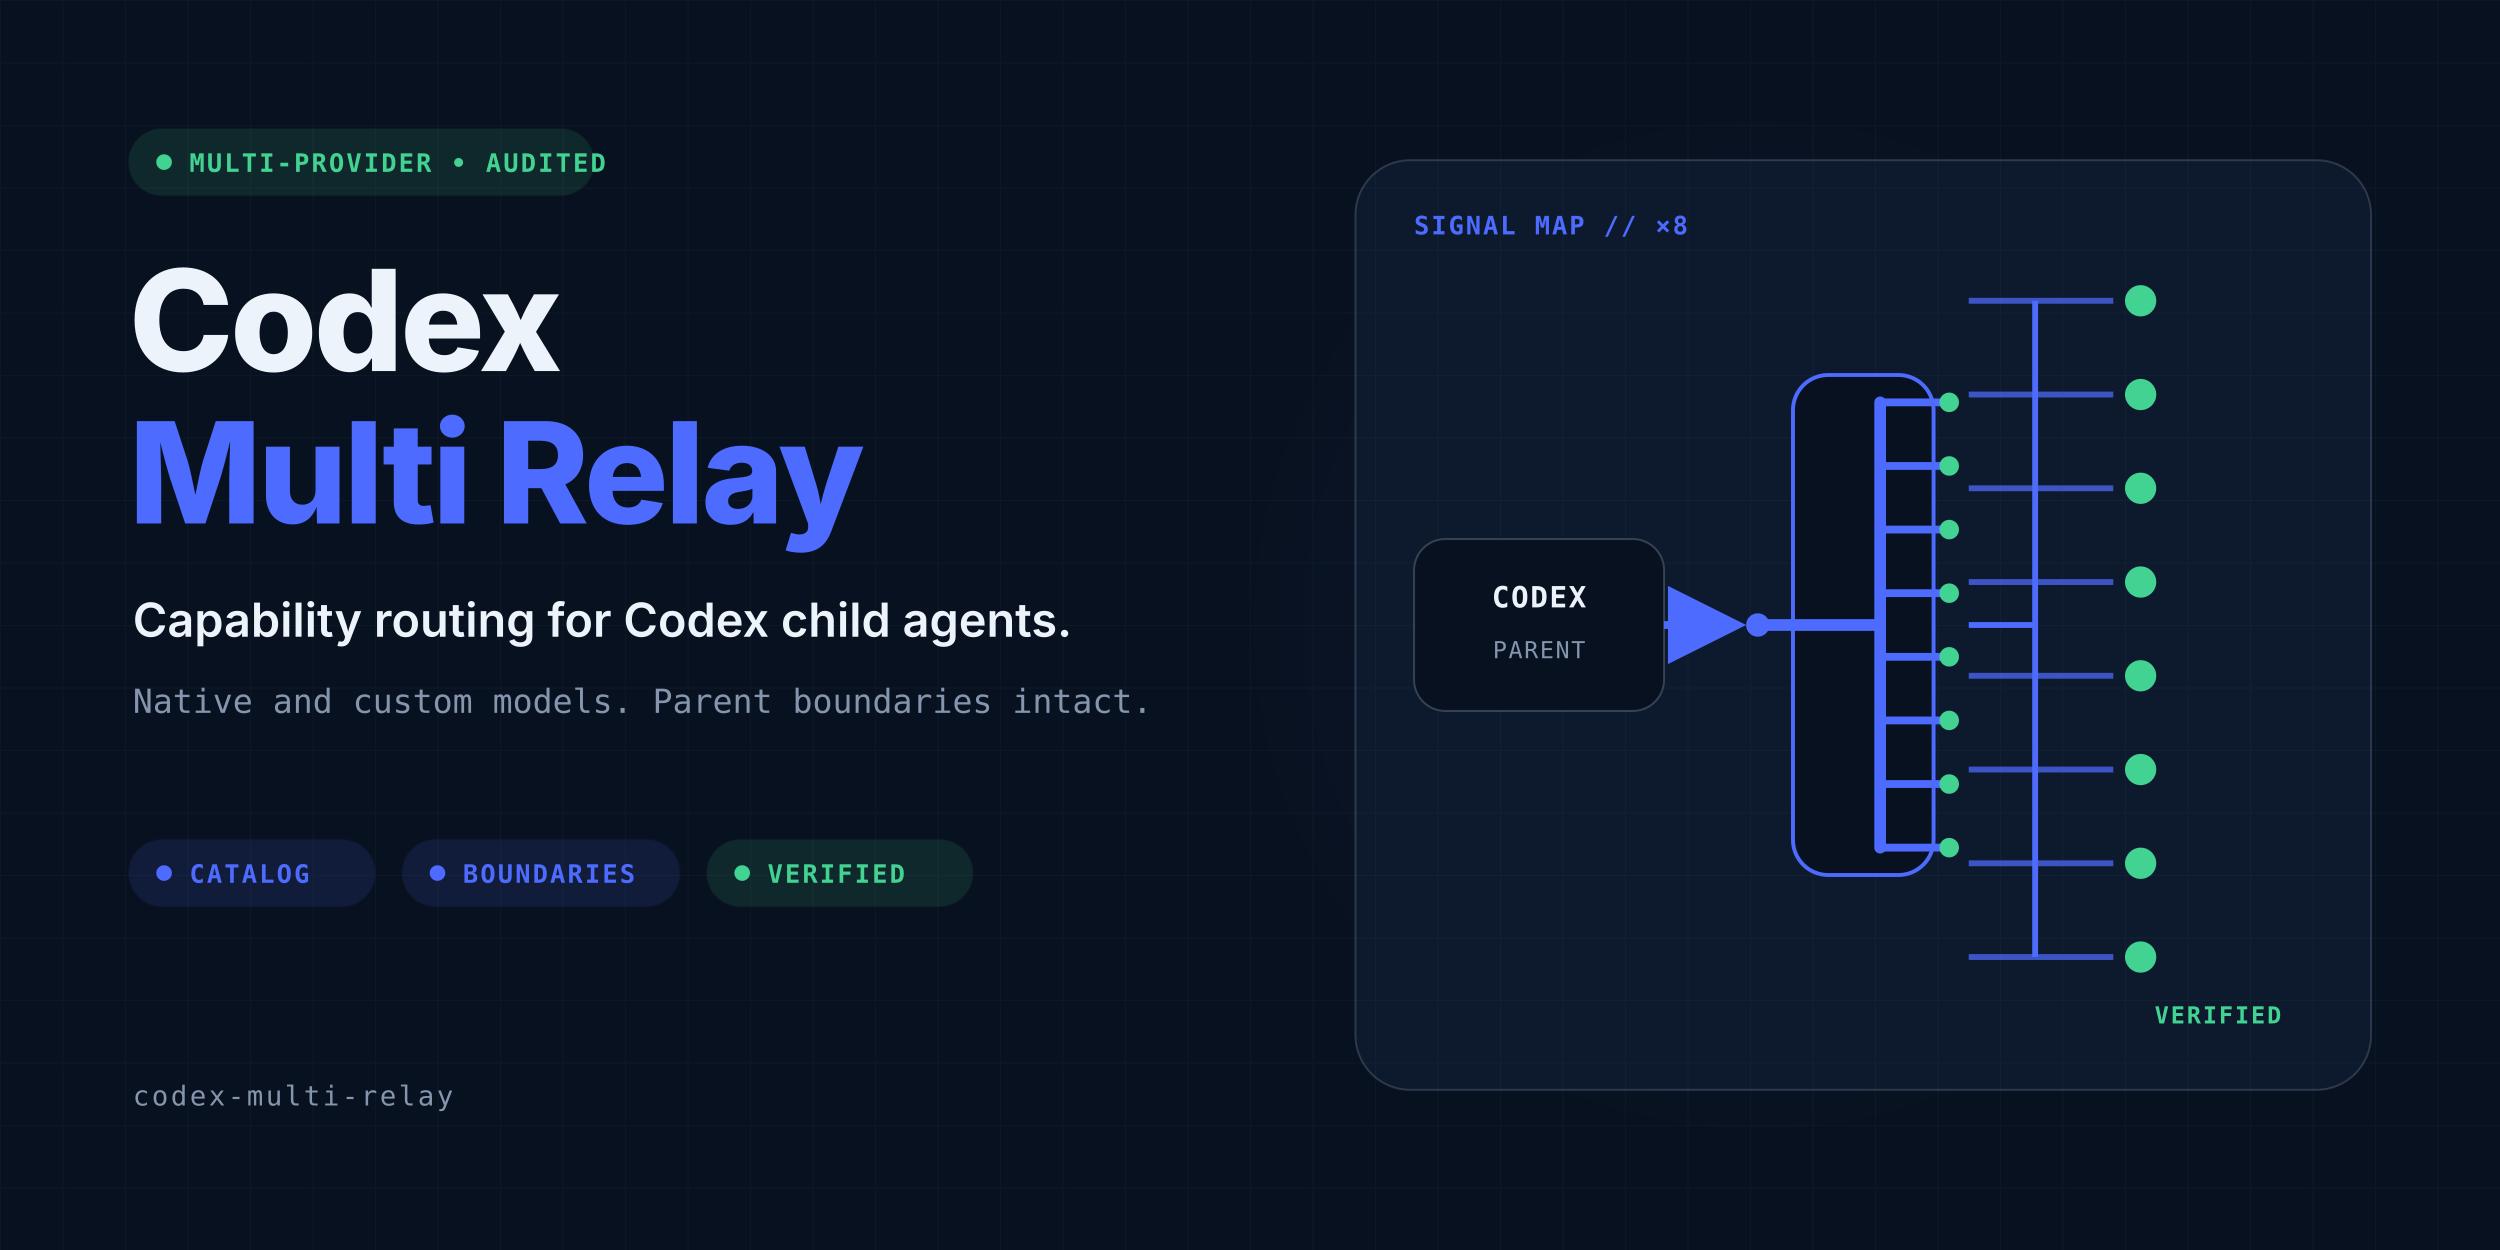
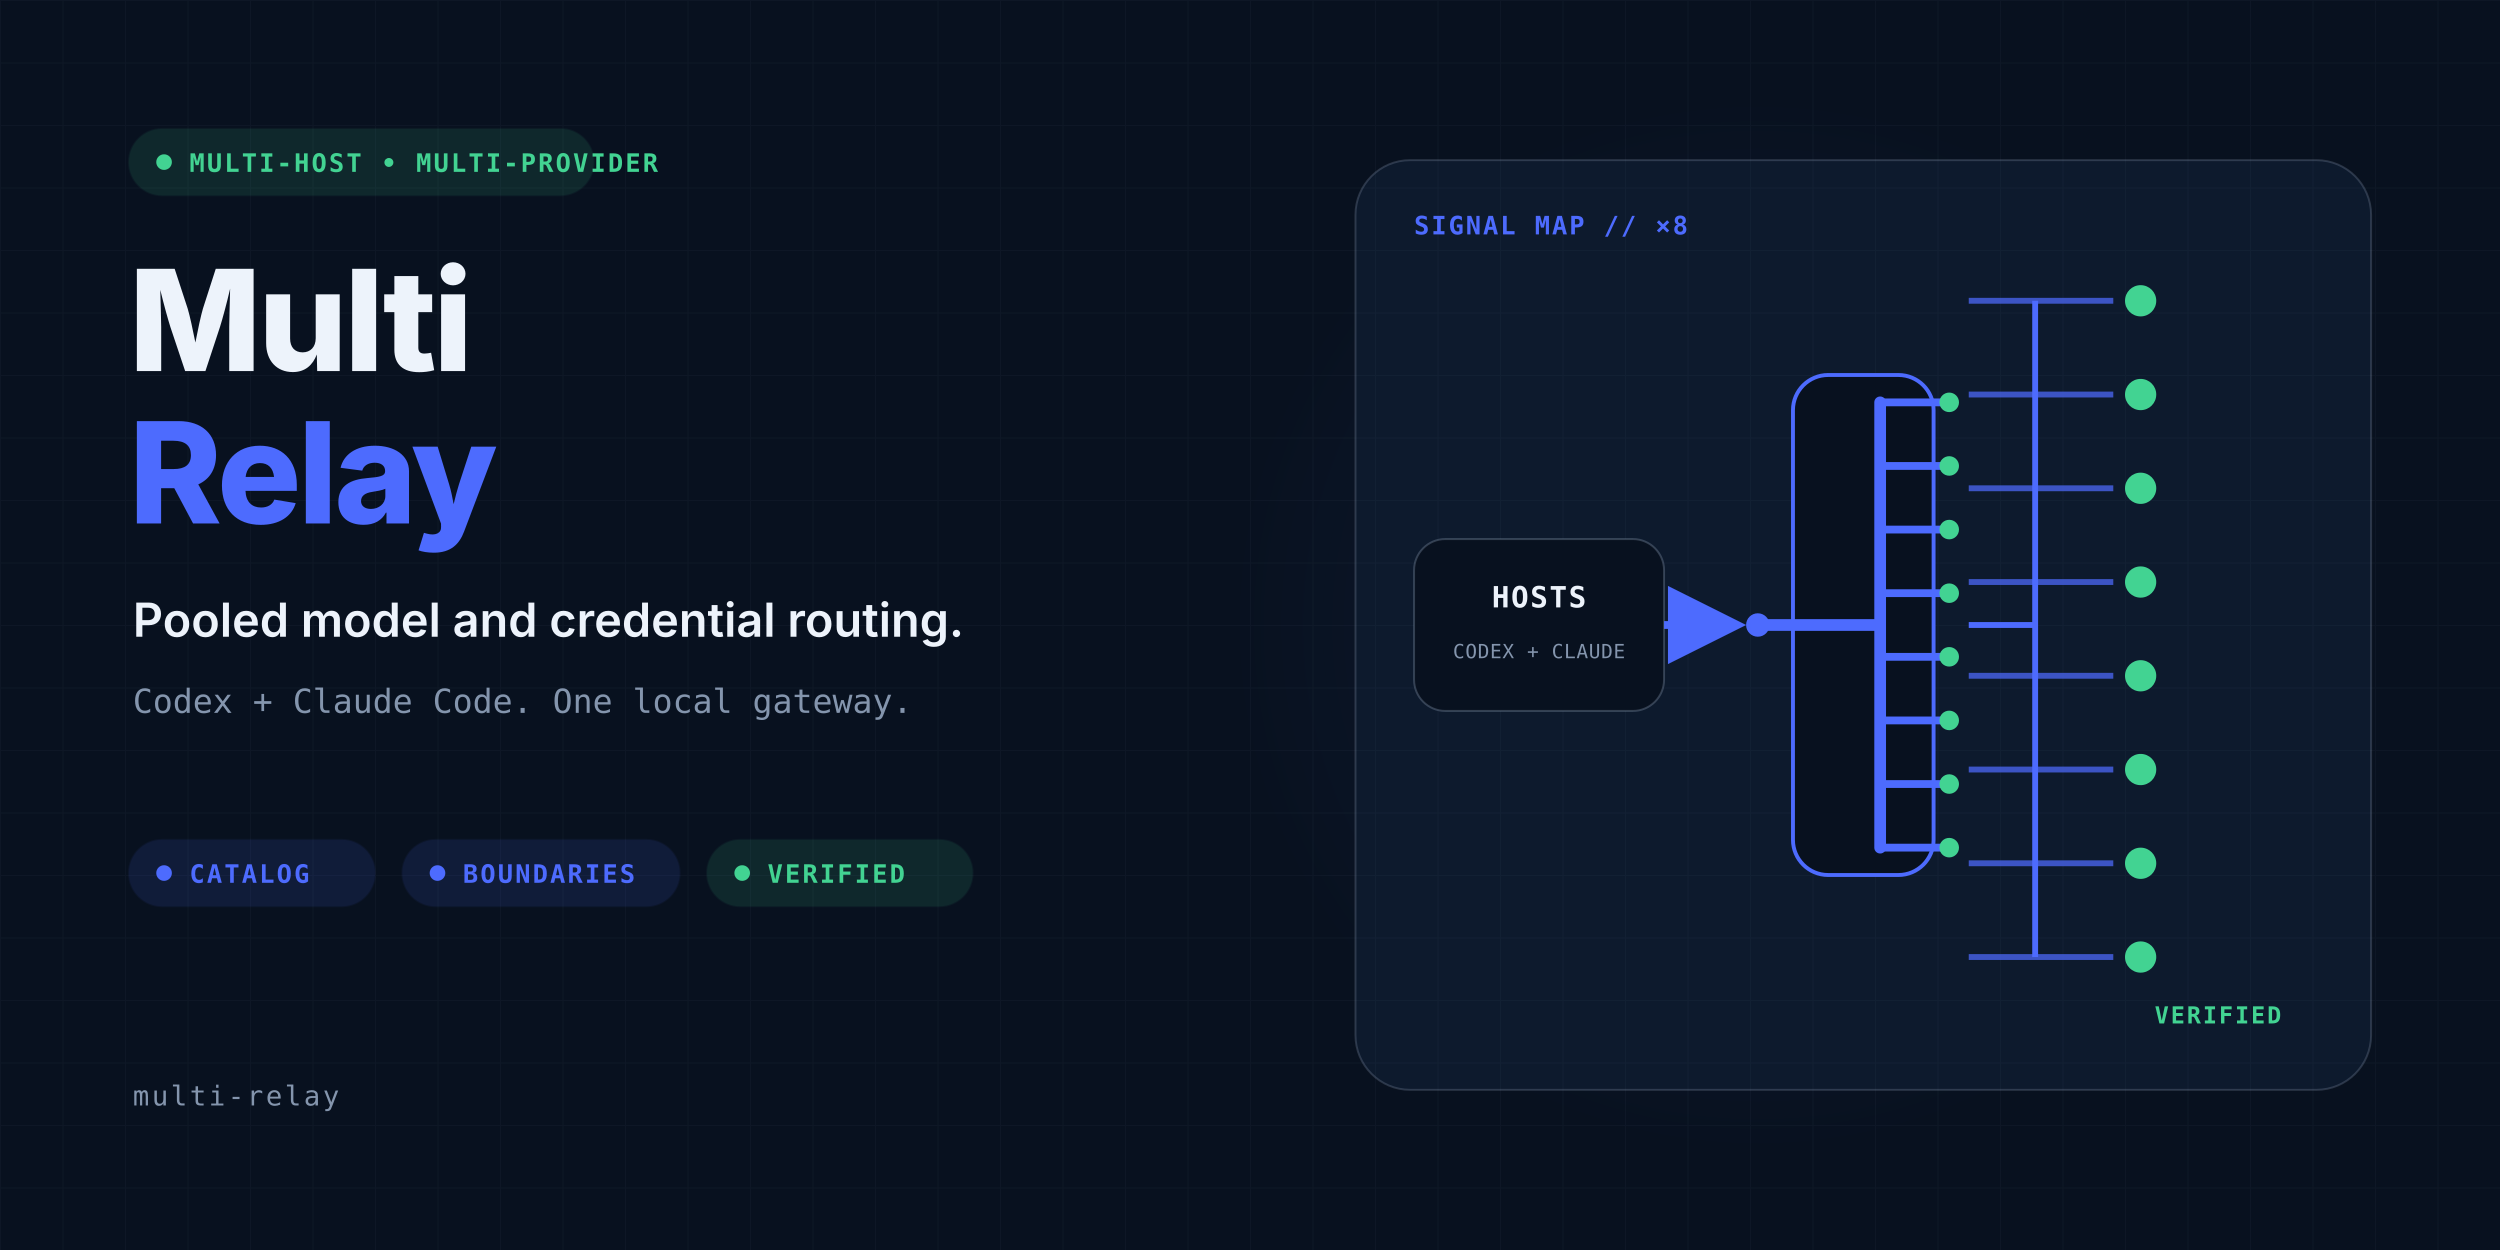
<svg xmlns="http://www.w3.org/2000/svg" width="1280" height="640" viewBox="0 0 1280 640" role="img" aria-labelledby="title desc">
  <defs>
    <pattern id="grid" width="32" height="32" patternUnits="userSpaceOnUse">
      <path d="M32 0H0V32" fill="none" stroke="#8495ad" stroke-width="1" opacity=".05" />
    </pattern>
    <radialGradient id="relayGlow">
      <stop offset="0" stop-color="#4d6bfe" stop-opacity=".10" />
      <stop offset="1" stop-color="#4d6bfe" stop-opacity="0" />
    </radialGradient>
    <marker id="arrowRoute" markerWidth="10" markerHeight="10" refX="8" refY="5" orient="auto" markerUnits="strokeWidth">
      <path d="M0 0L10 5L0 10Z" fill="#4d6bfe" />
    </marker>
    <marker id="arrowMuted" markerWidth="10" markerHeight="10" refX="8" refY="5" orient="auto" markerUnits="strokeWidth">
      <path d="M0 0L10 5L0 10Z" fill="#8495ad" />
    </marker>
  </defs>
  <rect width="1280" height="640" fill="#08111f" />
  <rect width="1280" height="640" fill="url(#grid)" />
  <circle cx="900" cy="320" r="270" fill="url(#relayGlow)" />
  <g transform="translate(66 66)">
    <rect width="238" height="34" rx="17" fill="#42d392" opacity=".12" stroke="#42d392" stroke-opacity=".45" />
    <circle cx="18" cy="17" r="4" fill="#42d392" />
-     <text x="31" y="22" fill="#42d392" font-size="13" font-weight="700" font-family="'Cascadia Mono', 'SFMono-Regular', Consolas, Menlo, monospace" text-anchor="start" letter-spacing="1.1">MULTI-PROVIDER • AUDITED</text>
+     <text x="31" y="22" fill="#42d392" font-size="13" font-weight="700" font-family="'Cascadia Mono', 'SFMono-Regular', Consolas, Menlo, monospace" text-anchor="start" letter-spacing="1.1">MULTI-HOST • MULTI-PROVIDER</text>
  </g>
-   <text x="66" y="190" fill="#edf3fb" font-size="72" font-weight="780" font-family="-apple-system, BlinkMacSystemFont, 'Segoe UI', 'PingFang SC', sans-serif" text-anchor="start" letter-spacing="-1.7">Codex</text>
-   <text x="66" y="268" fill="#4d6bfe" font-size="72" font-weight="780" font-family="-apple-system, BlinkMacSystemFont, 'Segoe UI', 'PingFang SC', sans-serif" text-anchor="start" letter-spacing="-1.8">Multi Relay</text>
-   <text x="68" y="326" fill="#edf3fb" font-size="24" font-weight="600" font-family="-apple-system, BlinkMacSystemFont, 'Segoe UI', 'PingFang SC', sans-serif" text-anchor="start">Capability routing for Codex child agents.</text>
-   <text x="68" y="365" fill="#8495ad" font-size="17" font-weight="500" font-family="'Cascadia Mono', 'SFMono-Regular', Consolas, Menlo, monospace" text-anchor="start">Native and custom models. Parent boundaries intact.</text>
+   <text x="66" y="190" fill="#edf3fb" font-size="72" font-weight="780" font-family="-apple-system, BlinkMacSystemFont, 'Segoe UI', 'PingFang SC', sans-serif" text-anchor="start" letter-spacing="-1.7">Multi</text>
+   <text x="66" y="268" fill="#4d6bfe" font-size="72" font-weight="780" font-family="-apple-system, BlinkMacSystemFont, 'Segoe UI', 'PingFang SC', sans-serif" text-anchor="start" letter-spacing="-1.8">Relay</text>
+   <text x="68" y="326" fill="#edf3fb" font-size="24" font-weight="600" font-family="-apple-system, BlinkMacSystemFont, 'Segoe UI', 'PingFang SC', sans-serif" text-anchor="start">Pooled model and credential routing.</text>
+   <text x="68" y="365" fill="#8495ad" font-size="17" font-weight="500" font-family="'Cascadia Mono', 'SFMono-Regular', Consolas, Menlo, monospace" text-anchor="start">Codex + Claude Code. One local gateway.</text>
  <g transform="translate(66 430)">
    <rect width="126" height="34" rx="17" fill="#4d6bfe" opacity=".12" stroke="#4d6bfe" stroke-opacity=".45" />
    <circle cx="18" cy="17" r="4" fill="#4d6bfe" />
    <text x="31" y="22" fill="#4d6bfe" font-size="13" font-weight="700" font-family="'Cascadia Mono', 'SFMono-Regular', Consolas, Menlo, monospace" text-anchor="start" letter-spacing="1.1">CATALOG</text>
  </g>
  <g transform="translate(206 430)">
    <rect width="142" height="34" rx="17" fill="#4d6bfe" opacity=".12" stroke="#4d6bfe" stroke-opacity=".45" />
    <circle cx="18" cy="17" r="4" fill="#4d6bfe" />
    <text x="31" y="22" fill="#4d6bfe" font-size="13" font-weight="700" font-family="'Cascadia Mono', 'SFMono-Regular', Consolas, Menlo, monospace" text-anchor="start" letter-spacing="1.1">BOUNDARIES</text>
  </g>
  <g transform="translate(362 430)">
    <rect width="136" height="34" rx="17" fill="#42d392" opacity=".12" stroke="#42d392" stroke-opacity=".45" />
    <circle cx="18" cy="17" r="4" fill="#42d392" />
    <text x="31" y="22" fill="#42d392" font-size="13" font-weight="700" font-family="'Cascadia Mono', 'SFMono-Regular', Consolas, Menlo, monospace" text-anchor="start" letter-spacing="1.1">VERIFIED</text>
  </g>
-   <text x="68" y="566" fill="#8495ad" font-size="14" font-weight="500" font-family="'Cascadia Mono', 'SFMono-Regular', Consolas, Menlo, monospace" text-anchor="start" letter-spacing="1.3">codex-multi-relay</text>
+   <text x="68" y="566" fill="#8495ad" font-size="14" font-weight="500" font-family="'Cascadia Mono', 'SFMono-Regular', Consolas, Menlo, monospace" text-anchor="start" letter-spacing="1.3">multi-relay</text>
  <rect x="694" y="82" width="520" height="476" rx="28" fill="#0d1a2d" stroke="#8495ad" stroke-opacity=".28" />
  <rect x="694" y="82" width="520" height="476" rx="28" fill="url(#grid)" />
  <text x="724" y="120" fill="#4d6bfe" font-size="13" font-weight="700" font-family="'Cascadia Mono', 'SFMono-Regular', Consolas, Menlo, monospace" text-anchor="start" letter-spacing="1">SIGNAL MAP // ×8</text>
  <rect x="724" y="276" width="128" height="88" rx="16" fill="#08111f" stroke="#8495ad" stroke-opacity=".35" />
-   <text x="788" y="311" fill="#edf3fb" font-size="15" font-weight="740" font-family="'Cascadia Mono', 'SFMono-Regular', Consolas, Menlo, monospace" text-anchor="middle" letter-spacing="0.8">CODEX</text>
-   <text x="788" y="337" fill="#8495ad" font-size="12" font-weight="500" font-family="'Cascadia Mono', 'SFMono-Regular', Consolas, Menlo, monospace" text-anchor="middle" letter-spacing="0.8">PARENT</text>
+   <text x="788" y="311" fill="#edf3fb" font-size="15" font-weight="740" font-family="'Cascadia Mono', 'SFMono-Regular', Consolas, Menlo, monospace" text-anchor="middle" letter-spacing="0.8">HOSTS</text>
+   <text x="788" y="337" fill="#8495ad" font-size="10" font-weight="500" font-family="'Cascadia Mono', 'SFMono-Regular', Consolas, Menlo, monospace" text-anchor="middle" letter-spacing="0.3">CODEX + CLAUDE</text>
  <path d="M852 320H886" stroke="#4d6bfe" stroke-width="4" marker-end="url(#arrowRoute)" />
  <g transform="translate(900 182)" data-component="relay-mark" aria-label="Relay mark with eight verified outputs">
    <rect x="18" y="10" width="72" height="256" rx="18" fill="#08111f" stroke="#4d6bfe" stroke-width="2" />
    <path d="M0 138H62.64" fill="none" stroke="#4d6bfe" stroke-width="6" stroke-linecap="round" />
    <path d="M62.64 24V252" fill="none" stroke="#4d6bfe" stroke-width="6" stroke-linecap="round" />
    <path d="M62.64 24H98" fill="none" stroke="#4d6bfe" stroke-width="4" stroke-linecap="round" />
    <circle cx="98" cy="24" r="5" fill="#42d392" />
    <path d="M62.64 56.571H98" fill="none" stroke="#4d6bfe" stroke-width="4" stroke-linecap="round" />
    <circle cx="98" cy="56.571" r="5" fill="#42d392" />
    <path d="M62.64 89.143H98" fill="none" stroke="#4d6bfe" stroke-width="4" stroke-linecap="round" />
    <circle cx="98" cy="89.143" r="5" fill="#42d392" />
    <path d="M62.64 121.714H98" fill="none" stroke="#4d6bfe" stroke-width="4" stroke-linecap="round" />
    <circle cx="98" cy="121.714" r="5" fill="#42d392" />
    <path d="M62.64 154.286H98" fill="none" stroke="#4d6bfe" stroke-width="4" stroke-linecap="round" />
    <circle cx="98" cy="154.286" r="5" fill="#42d392" />
    <path d="M62.64 186.857H98" fill="none" stroke="#4d6bfe" stroke-width="4" stroke-linecap="round" />
    <circle cx="98" cy="186.857" r="5" fill="#42d392" />
    <path d="M62.64 219.429H98" fill="none" stroke="#4d6bfe" stroke-width="4" stroke-linecap="round" />
    <circle cx="98" cy="219.429" r="5" fill="#42d392" />
    <path d="M62.64 252H98" fill="none" stroke="#4d6bfe" stroke-width="4" stroke-linecap="round" />
    <circle cx="98" cy="252" r="5" fill="#42d392" />
    <circle cx="0" cy="138" r="6" fill="#4d6bfe" />
  </g>
  <path d="M1008 320H1042M1042 154V490" stroke="#4d6bfe" stroke-width="3" fill="none" />
  <path d="M1008 154H1082" stroke="#4d6bfe" stroke-width="3" opacity=".72" />
  <circle cx="1096" cy="154" r="8" fill="#42d392" />
  <path d="M1008 202H1082" stroke="#4d6bfe" stroke-width="3" opacity=".72" />
  <circle cx="1096" cy="202" r="8" fill="#42d392" />
  <path d="M1008 250H1082" stroke="#4d6bfe" stroke-width="3" opacity=".72" />
  <circle cx="1096" cy="250" r="8" fill="#42d392" />
  <path d="M1008 298H1082" stroke="#4d6bfe" stroke-width="3" opacity=".72" />
  <circle cx="1096" cy="298" r="8" fill="#42d392" />
  <path d="M1008 346H1082" stroke="#4d6bfe" stroke-width="3" opacity=".72" />
  <circle cx="1096" cy="346" r="8" fill="#42d392" />
  <path d="M1008 394H1082" stroke="#4d6bfe" stroke-width="3" opacity=".72" />
  <circle cx="1096" cy="394" r="8" fill="#42d392" />
  <path d="M1008 442H1082" stroke="#4d6bfe" stroke-width="3" opacity=".72" />
  <circle cx="1096" cy="442" r="8" fill="#42d392" />
  <path d="M1008 490H1082" stroke="#4d6bfe" stroke-width="3" opacity=".72" />
  <circle cx="1096" cy="490" r="8" fill="#42d392" />
  <text x="1168" y="524" fill="#42d392" font-size="12" font-weight="700" font-family="'Cascadia Mono', 'SFMono-Regular', Consolas, Menlo, monospace" text-anchor="end" letter-spacing="1">VERIFIED</text>
</svg>
